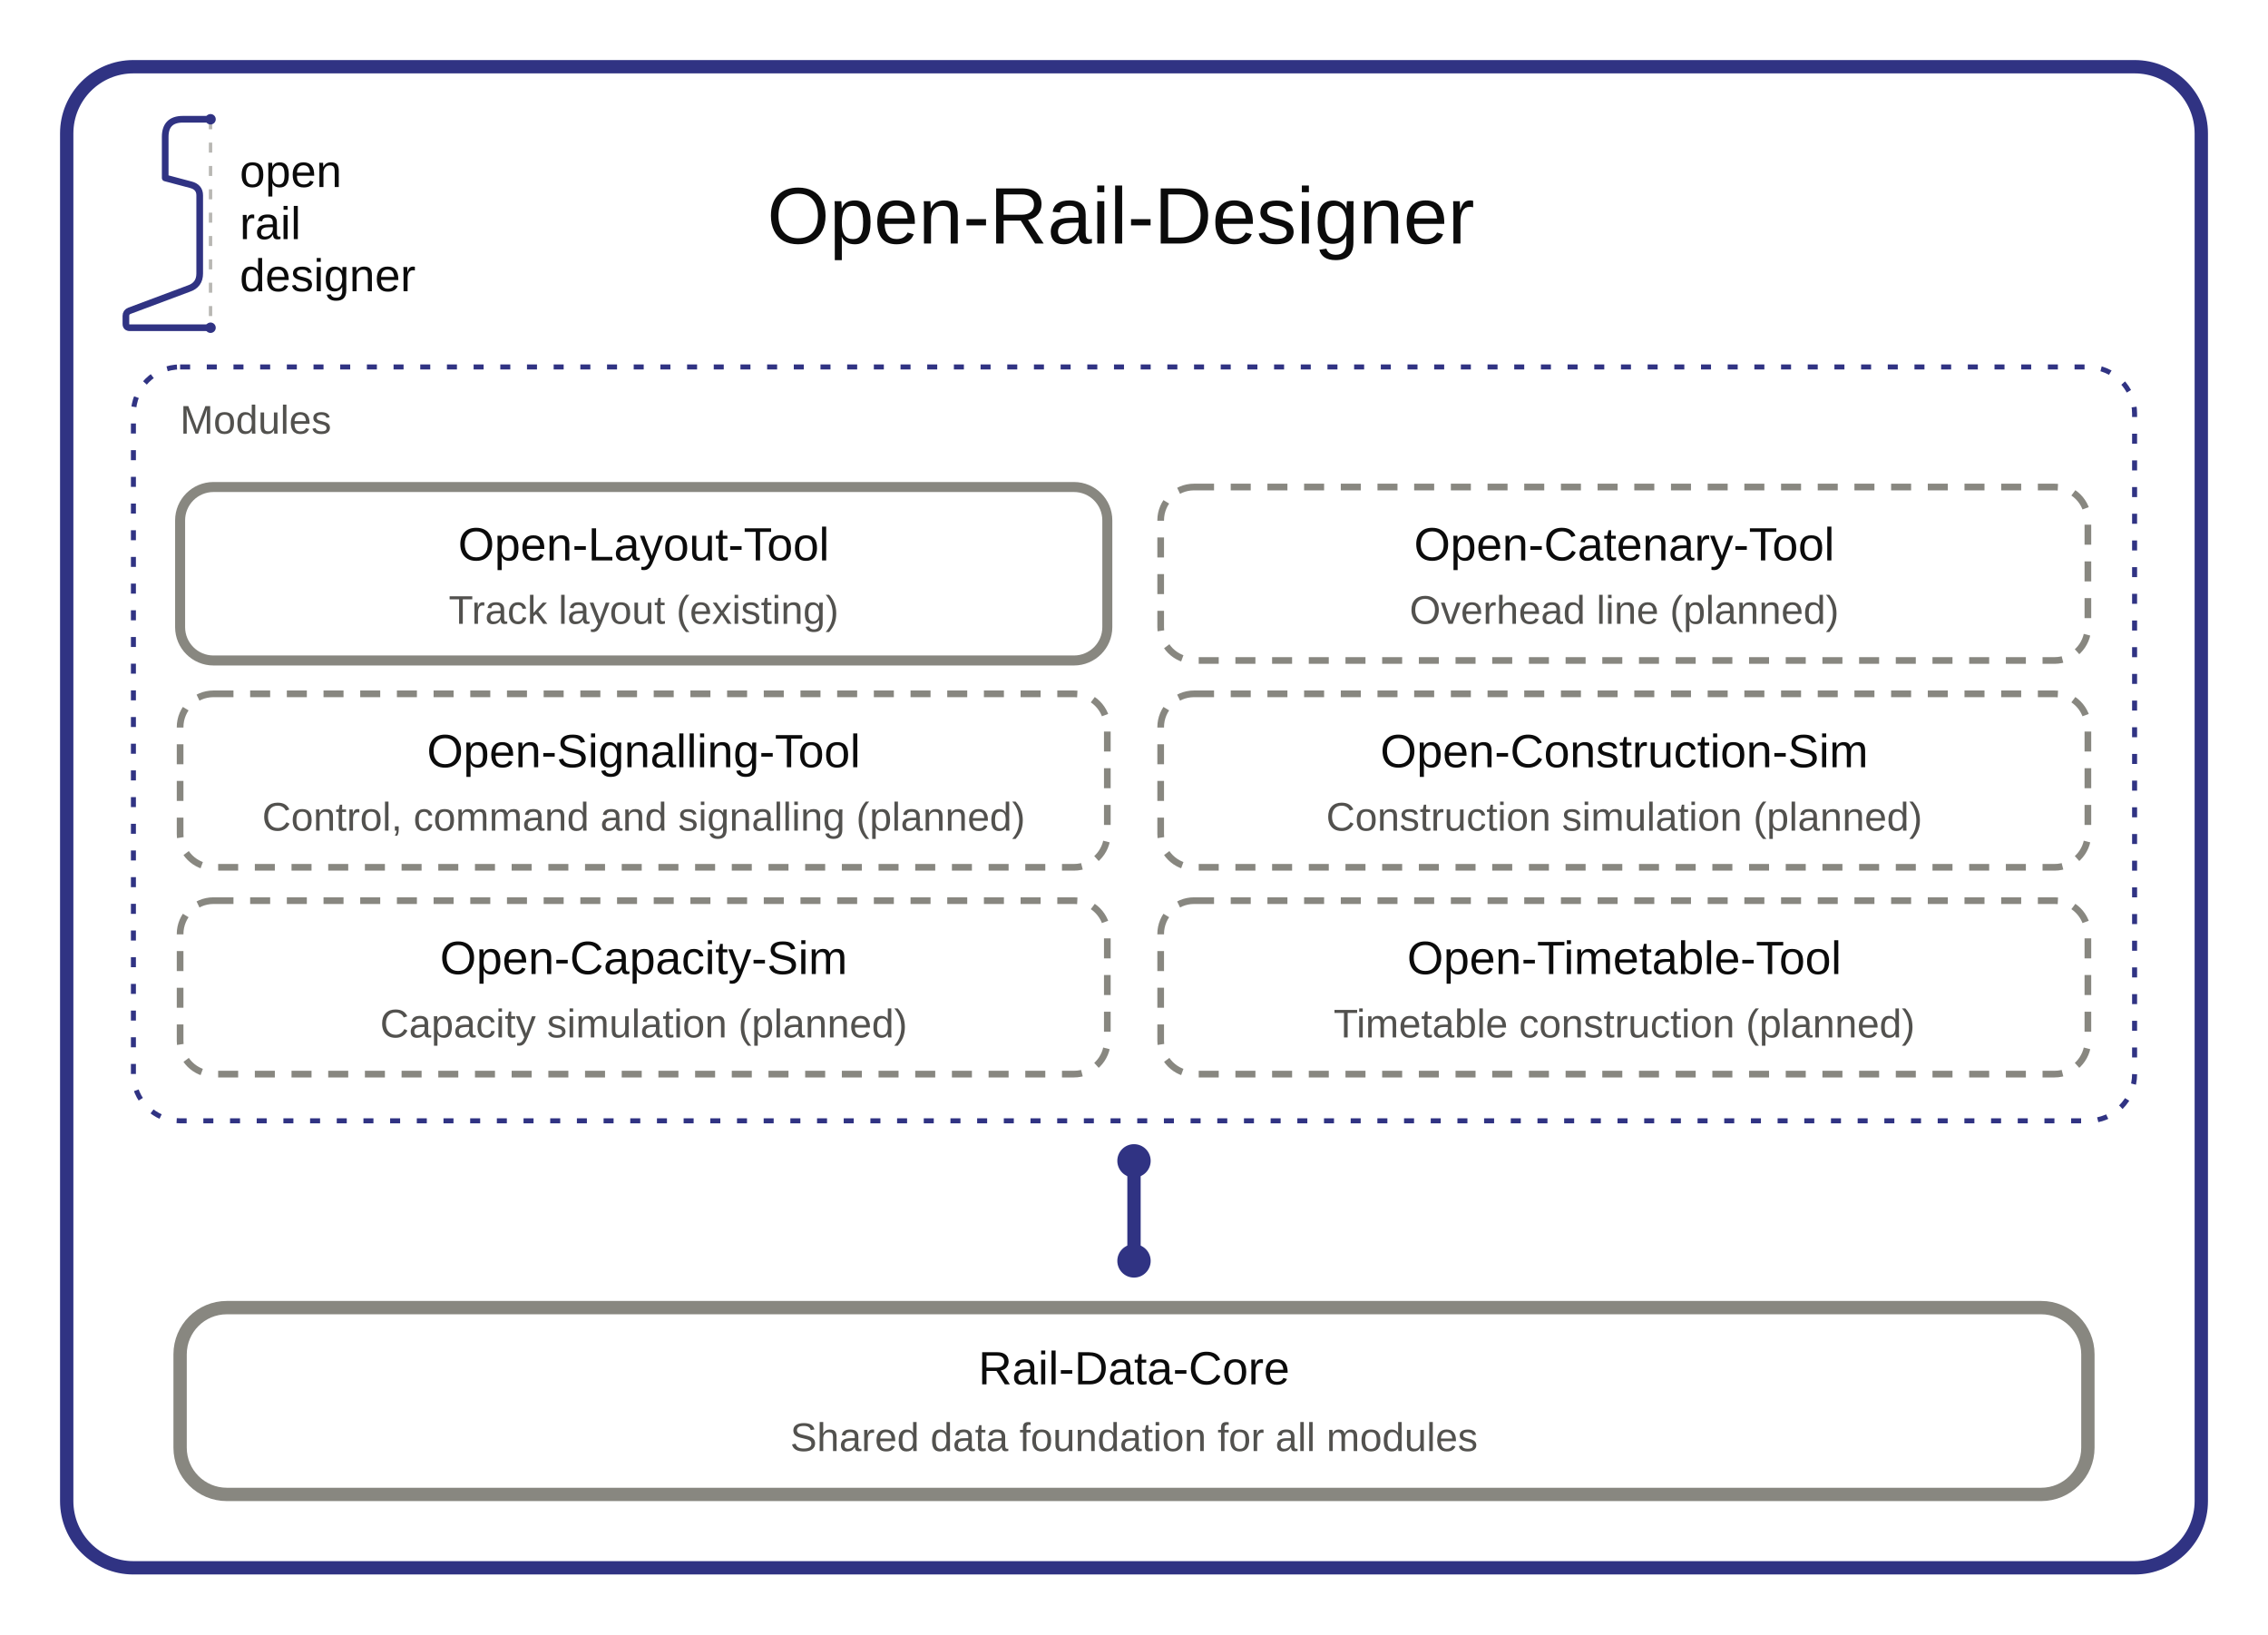
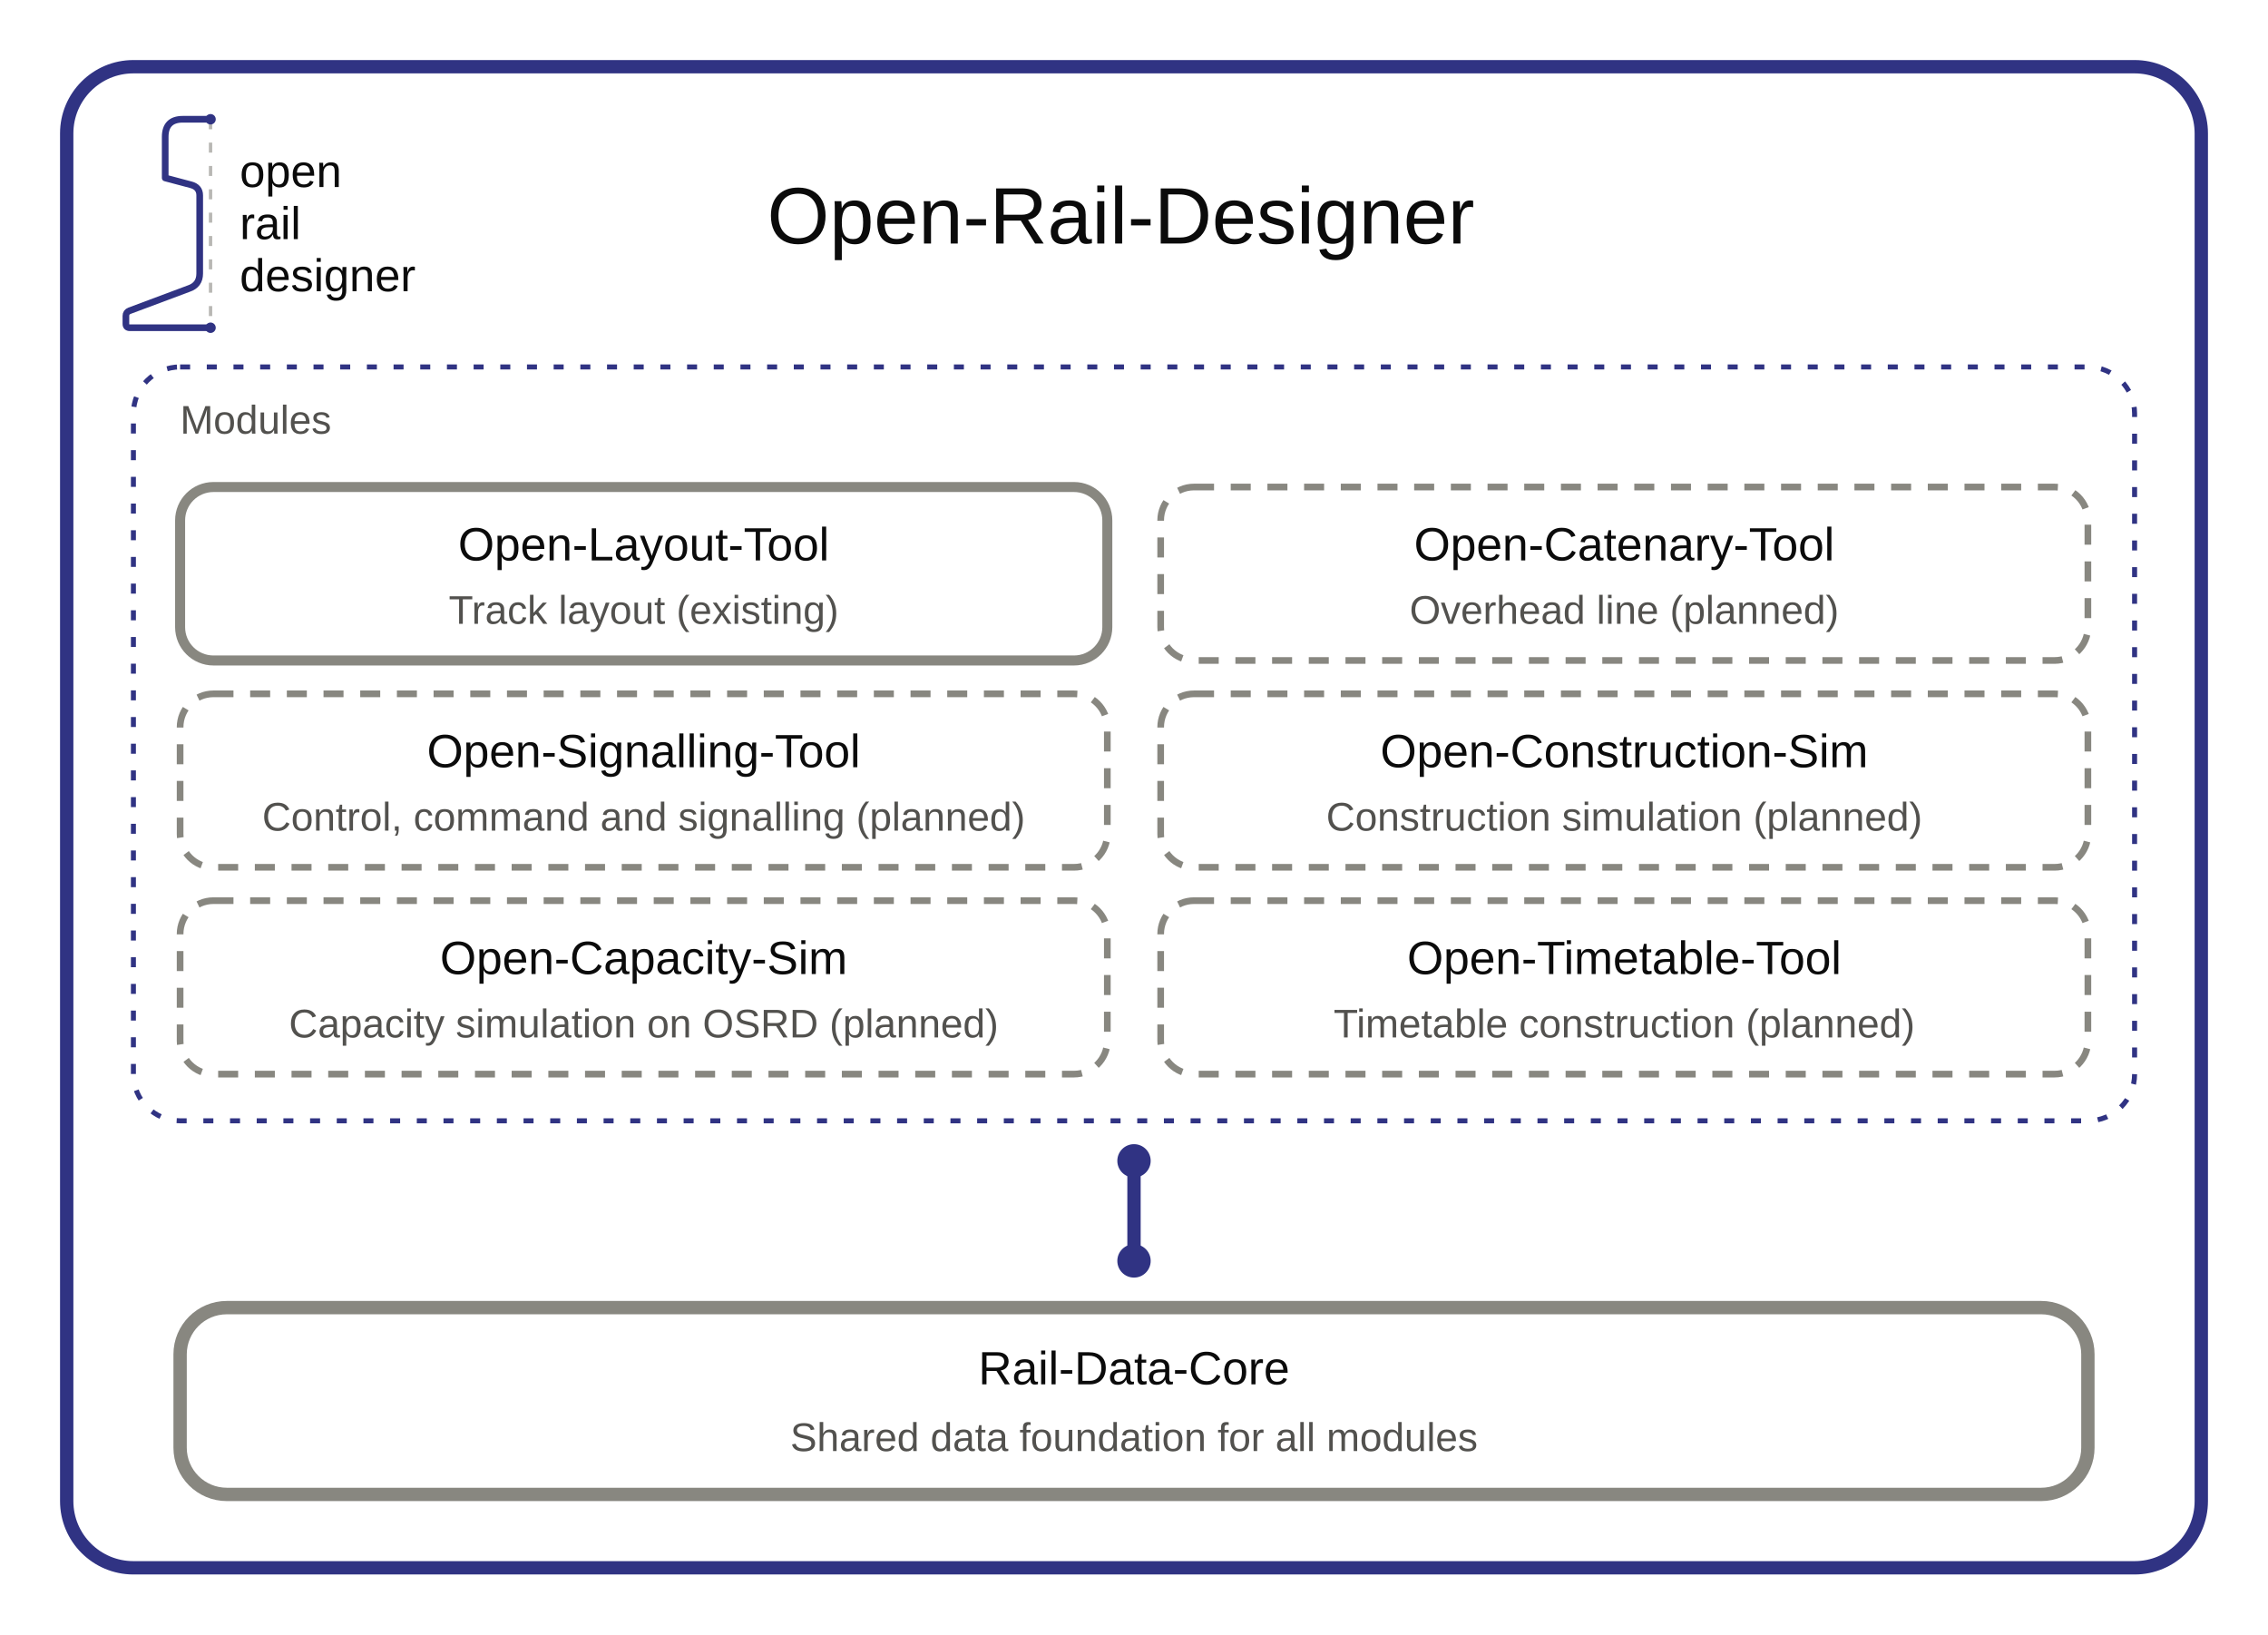
<svg xmlns="http://www.w3.org/2000/svg" viewBox="0 0 680 490" aria-labelledby="t d">
  <g font-family="anthropic-sans,-apple-system,BlinkMacSystemFont,'Segoe UI',Arial,sans-serif">
    <rect x="20" y="20" width="640" height="450" rx="20" fill="none" stroke="#303383" stroke-width="4" />
    <svg x="35" y="32" width="100" height="70" viewBox="160 40 320 220" aria-label="Open Rail Designer logo">
      <path d="M250 50v200" stroke="#888780" stroke-dasharray="3 4" opacity=".6" fill="none" vector-effect="non-scaling-stroke" />
      <path d="M250 50h-26.6q-16.9 0-16.9 16.9v39.4l24.5 6.5q8.6 2.2 8.6 10.2v75q0 11-10.6 14.5l-56.7 21.2q-3.5 1.3-3.5 4.9v7.7q0 3.7 3.9 3.7H250" fill="none" stroke="#303383" stroke-width="2" stroke-linecap="round" stroke-linejoin="round" vector-effect="non-scaling-stroke" />
      <circle cx="250" cy="50" r="5" fill="#303383" />
      <circle cx="250" cy="250" r="5" fill="#303383" />
      <g font-size="44" font-weight="500" fill="#0b0b0b">
        <text x="278" y="115">open</text>
        <text x="278" y="165">rail</text>
        <text x="278" y="215">designer</text>
      </g>
    </svg>
    <text x="230" y="73" font-size="24" font-weight="500" fill="#0b0b0b">Open-Rail-Designer</text>
    <rect x="40" y="110" width="600" height="226" rx="14" fill="none" stroke="#303383" stroke-width="1.5" stroke-dasharray="3 5" />
    <text x="54" y="130" font-size="12" fill="#52514e">Modules</text>
    <rect x="54" y="146" width="278" height="52" rx="10" fill="none" stroke="#888780" stroke-width="3" />
    <text x="193" y="168" text-anchor="middle" font-size="14" font-weight="500" fill="#0b0b0b">Open-Layout-Tool</text>
    <text x="193" y="187" text-anchor="middle" font-size="12" fill="#52514e">Track layout (existing)</text>
    <rect x="348" y="146" width="278" height="52" rx="10" fill="none" stroke="#888780" stroke-width="2" stroke-dasharray="6 5" />
    <text x="487" y="168" text-anchor="middle" font-size="14" font-weight="500" fill="#0b0b0b">Open-Catenary-Tool</text>
    <text x="487" y="187" text-anchor="middle" font-size="12" fill="#52514e">Overhead line (planned)</text>
    <rect x="54" y="208" width="278" height="52" rx="10" fill="none" stroke="#888780" stroke-width="2" stroke-dasharray="6 5" />
    <text x="193" y="230" text-anchor="middle" font-size="14" font-weight="500" fill="#0b0b0b">Open-Signalling-Tool</text>
    <text x="193" y="249" text-anchor="middle" font-size="12" fill="#52514e">Control, command and signalling (planned)</text>
    <rect x="348" y="208" width="278" height="52" rx="10" fill="none" stroke="#888780" stroke-width="2" stroke-dasharray="6 5" />
    <text x="487" y="230" text-anchor="middle" font-size="14" font-weight="500" fill="#0b0b0b">Open-Construction-Sim</text>
    <text x="487" y="249" text-anchor="middle" font-size="12" fill="#52514e">Construction simulation (planned)</text>
    <rect x="54" y="270" width="278" height="52" rx="10" fill="none" stroke="#888780" stroke-width="2" stroke-dasharray="6 5" />
    <text x="193" y="292" text-anchor="middle" font-size="14" font-weight="500" fill="#0b0b0b">Open-Capacity-Sim</text>
-     <text x="193" y="311" text-anchor="middle" font-size="12" fill="#52514e">Capacity simulation (planned)</text>
+     <text x="193" y="311" text-anchor="middle" font-size="12" fill="#52514e">Capacity simulation on OSRD (planned)</text>
    <rect x="348" y="270" width="278" height="52" rx="10" fill="none" stroke="#888780" stroke-width="2" stroke-dasharray="6 5" />
    <text x="487" y="292" text-anchor="middle" font-size="14" font-weight="500" fill="#0b0b0b">Open-Timetable-Tool</text>
    <text x="487" y="311" text-anchor="middle" font-size="12" fill="#52514e">Timetable construction (planned)</text>
    <path d="M340 351v24" fill="none" stroke="#303383" stroke-width="4" stroke-linecap="round" />
    <circle cx="340" cy="348" r="5" fill="#303383" />
    <circle cx="340" cy="378" r="5" fill="#303383" />
    <rect x="54" y="392" width="572" height="56" rx="14" fill="none" stroke="#888780" stroke-width="4" />
    <text x="340" y="415" text-anchor="middle" font-size="14" font-weight="500" fill="#0b0b0b">Rail-Data-Core</text>
    <text x="340" y="435" text-anchor="middle" font-size="12" fill="#52514e">Shared data foundation for all modules</text>
  </g>
</svg>
